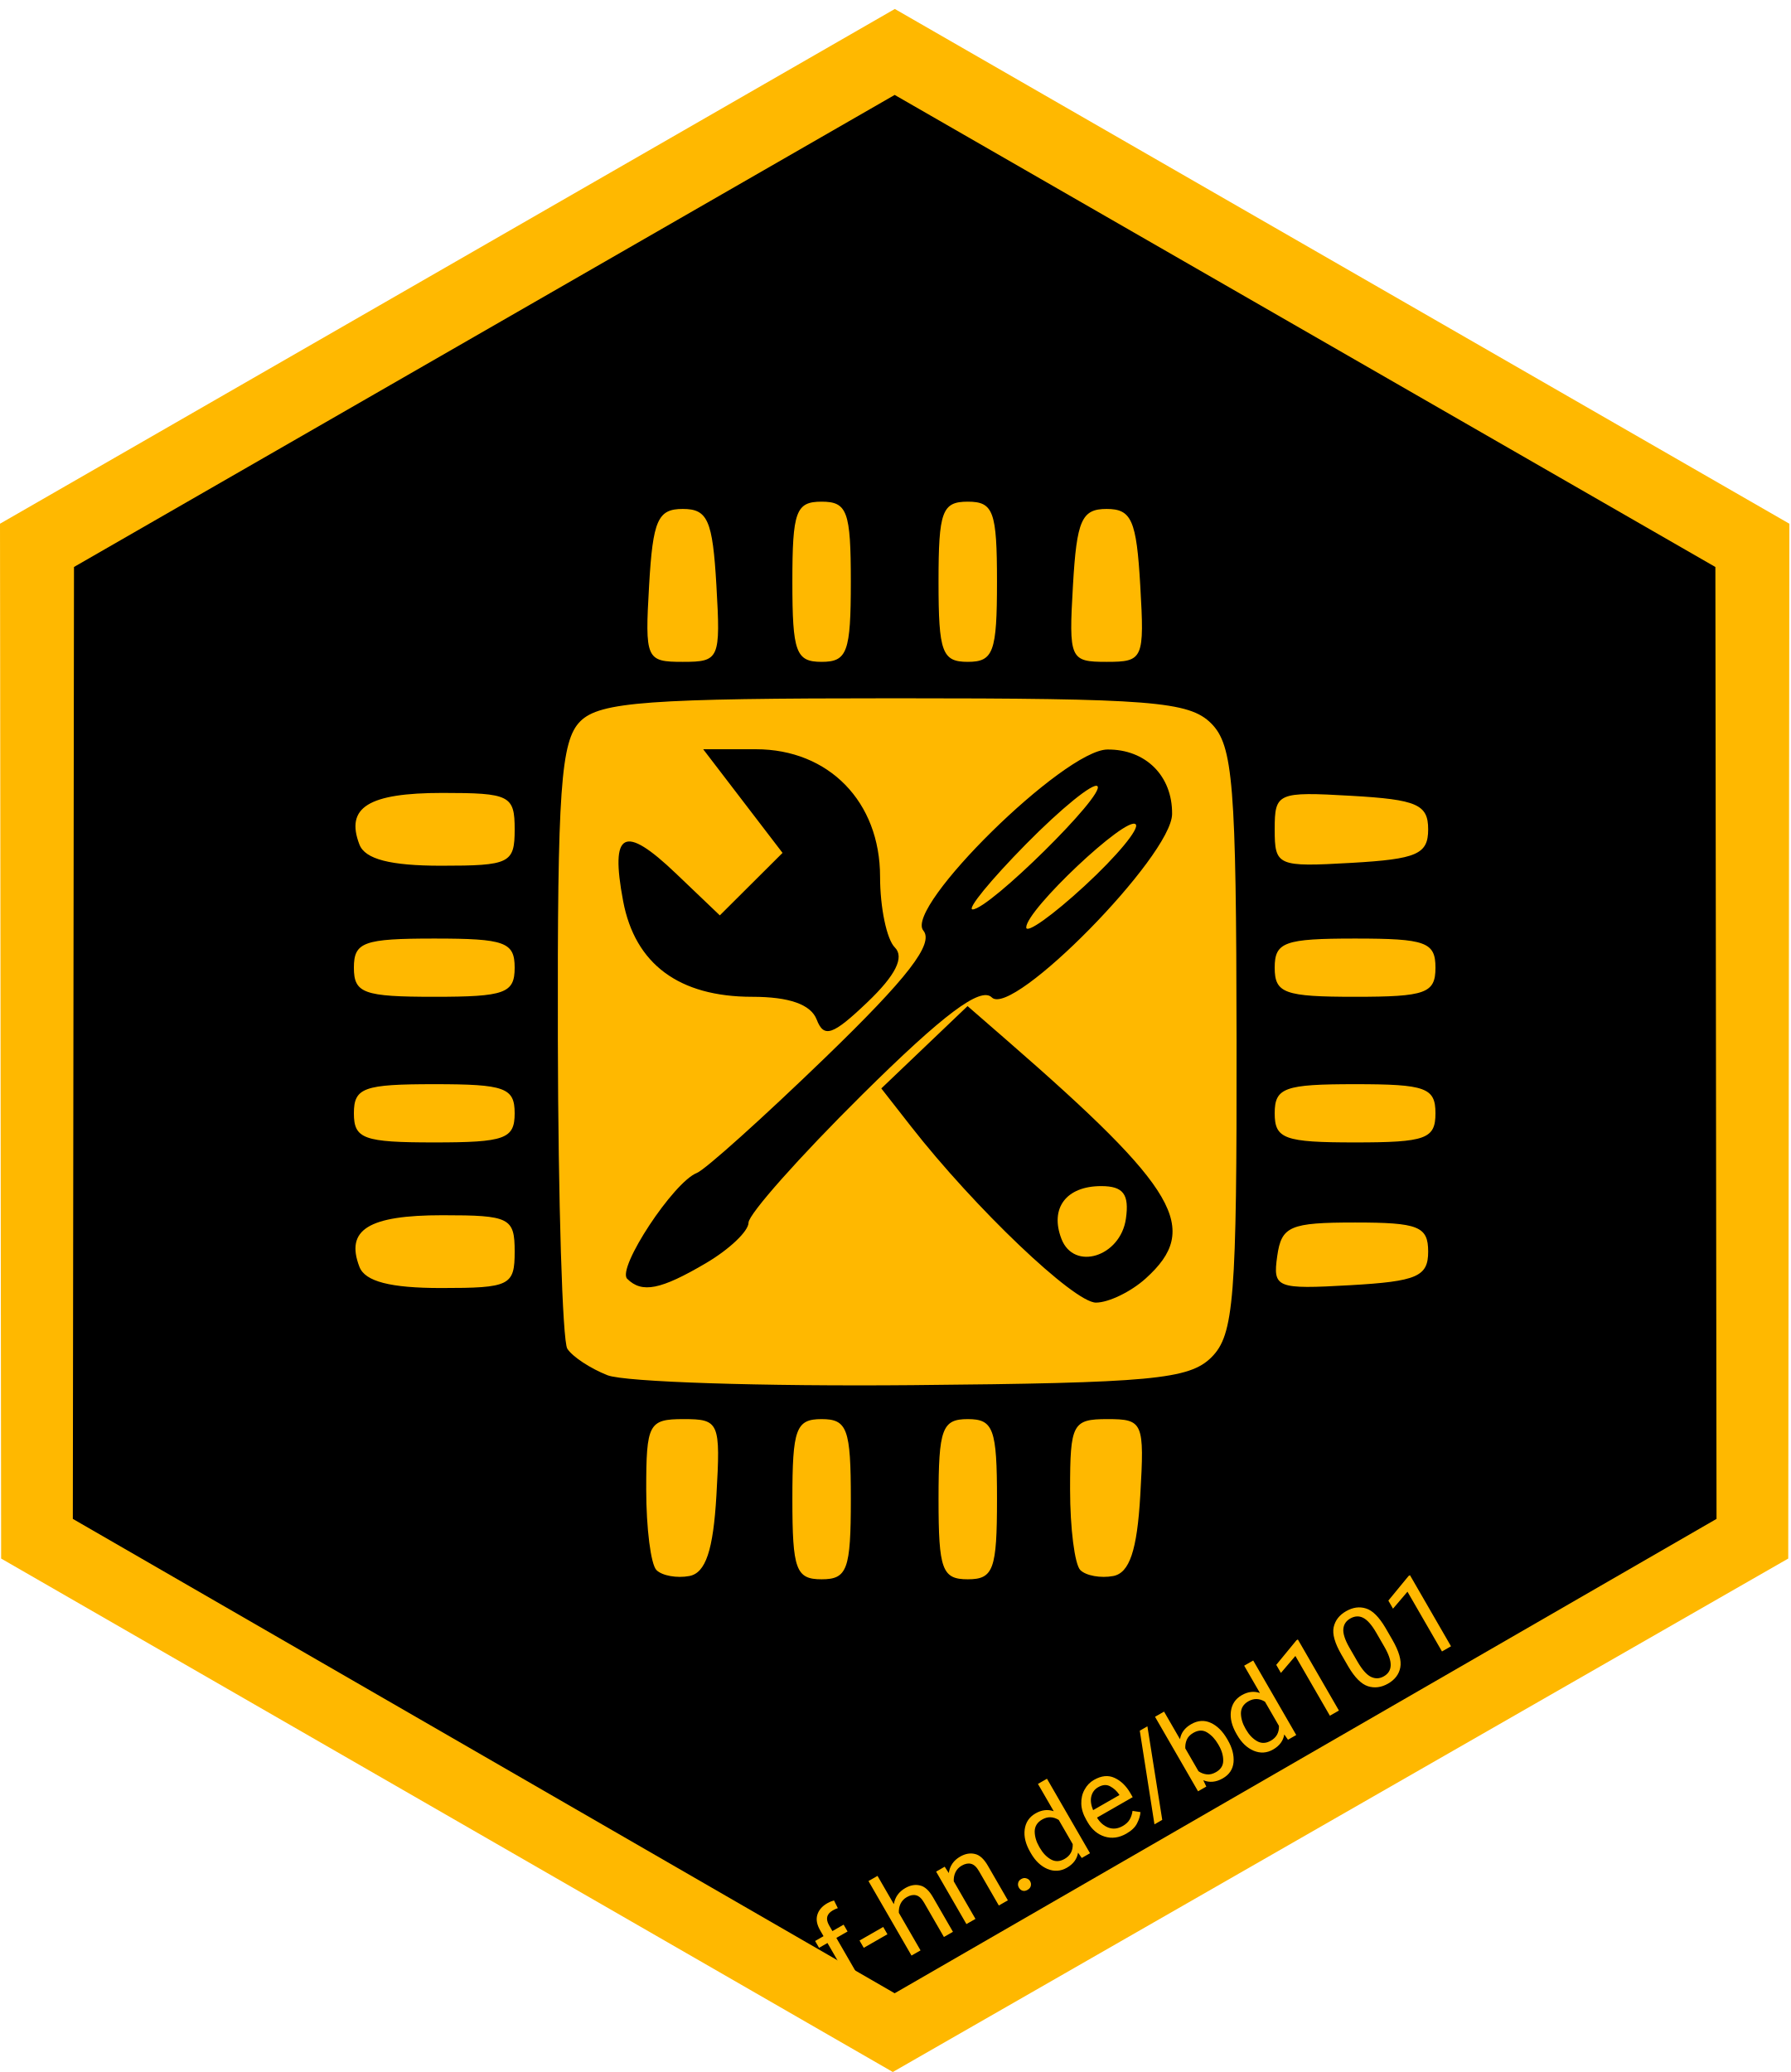
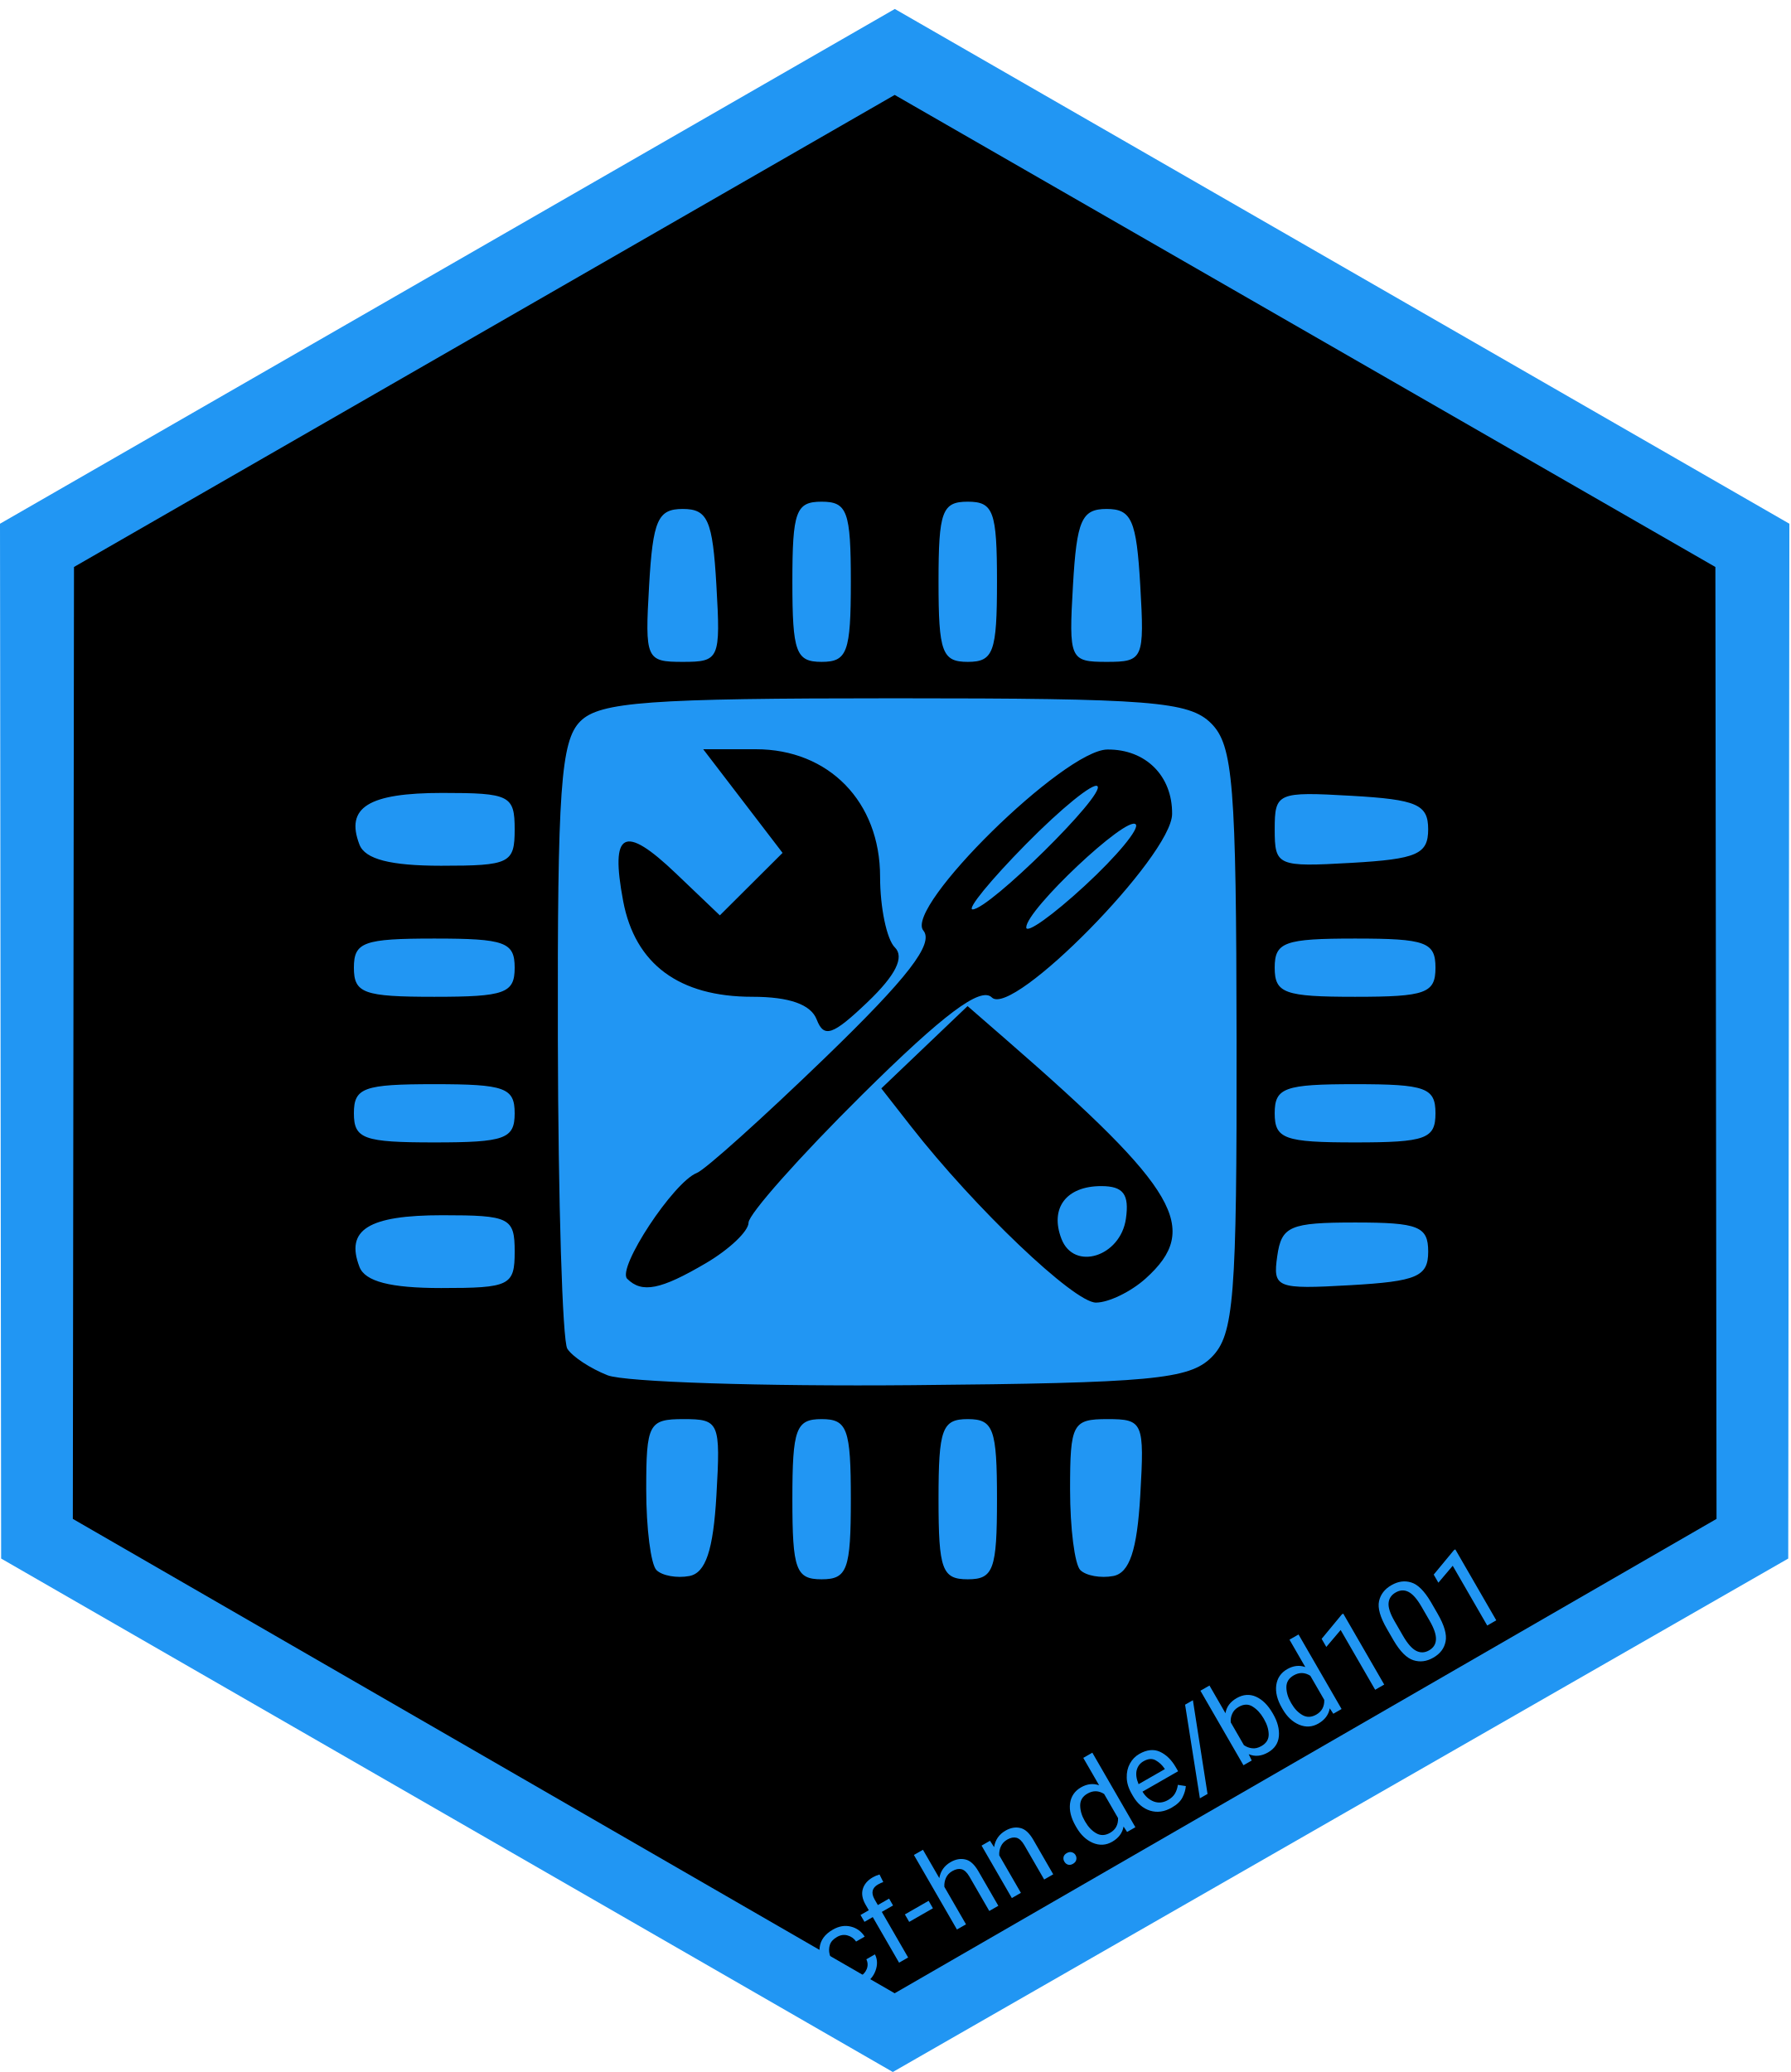
<svg xmlns="http://www.w3.org/2000/svg" width="4.39cm" height="5.08cm" viewBox="0 0 155.551 180" id="svg4532" version="1.1">
  <defs id="defs4534" />
  <g id="layer1" transform="translate(0,-872.3623)">
-     <g id="g5096" transform="matrix(0.9993512,0,0,0.9956698,-1.9349662e-8,873.0782)">
-       <path style="fill:#000000;stroke:#000000;stroke-width:0.604;stroke-miterlimit:4;stroke-dasharray:none" id="svg_2-25" d="m 77.358,3.818 c 0,0 -74.724,43.134 -74.925,43.134 0.201,0 1.004,84.253 0.803,84.253 0.201,0 74.925,45.15 74.724,45.15 0.201,0 74.121,-41.925 73.921,-41.925 0.201,0 1.406,-87.075 1.205,-87.075 0.201,0 -75.728,-43.537 -75.728,-43.537 z" />
-       <g transform="matrix(0.4017423,0,0,0.4031231,-1.36752,-7.472075)" style="stroke-width:1.501;stroke-miterlimit:4;stroke-dasharray:none" id="svgg-2">
-         <path id="path5-11" transform="translate(2.130536,18.10956)" d="M 194.898,0.584 1.273,111.996 1.52,335.969 c 192.945,111.129 0,0 192.945,111.129 193.754,-111.129 0,0 193.754,-111.129 l 0.246,-223.973 z m -0.029,18.604 177.586,102.172 0.248,206.025 c -177.84,102.672 0,0 -177.84,102.672 L 17.033,327.385 l 0.25,-206.029 z" style="fill:#ffb800;fill-rule:evenodd;stroke-width:1.501;stroke-miterlimit:4;stroke-dasharray:none" />
-       </g>
-       <path id="path4512" d="m 57.067,136.272 c -0.49,-0.49 -0.891,-3.654 -0.891,-7.032 0,-5.737 0.213,-6.141 3.243,-6.141 3.113,0 3.227,0.266 2.859,6.659 -0.277,4.794 -0.935,6.763 -2.352,7.032 -1.082,0.205 -2.369,-0.028 -2.859,-0.518 z m 11.815,-6.185 c 0,-6.141 0.308,-6.988 2.541,-6.988 2.233,0 2.541,0.847 2.541,6.988 0,6.141 -0.308,6.988 -2.541,6.988 -2.233,0 -2.541,-0.847 -2.541,-6.988 z m 12.706,0 c 0,-6.141 0.308,-6.988 2.541,-6.988 2.233,0 2.541,0.847 2.541,6.988 0,6.141 -0.308,6.988 -2.541,6.988 -2.233,0 -2.541,-0.847 -2.541,-6.988 z m 12.326,6.185 c -0.49,-0.49 -0.891,-3.654 -0.891,-7.032 0,-5.737 0.213,-6.141 3.243,-6.141 3.113,0 3.227,0.266 2.859,6.659 -0.277,4.794 -0.935,6.763 -2.352,7.032 -1.082,0.205 -2.369,-0.028 -2.859,-0.518 z M 52.812,119.272 c -1.501,-0.593 -3.074,-1.637 -3.496,-2.319 -0.422,-0.683 -0.792,-12.827 -0.822,-26.987 -0.046,-21.823 0.251,-26.051 1.953,-27.753 1.696,-1.696 5.943,-2.008 27.33,-2.007 22.24,8.1e-4 25.587,0.267 27.504,2.184 1.916,1.916 2.187,5.297 2.214,27.641 0.028,22.537 -0.222,25.713 -2.182,27.674 -1.931,1.933 -5.253,2.243 -25.994,2.43 -13.079,0.118 -25.007,-0.271 -26.508,-0.864 z m 46.781,-8.441 c 4.81,-4.353 2.832,-7.773 -11.979,-20.709 l -3.503,-3.059 -3.749,3.592 -3.749,3.592 2.576,3.308 c 5.543,7.119 14.179,15.379 16.08,15.379 1.1,0 3.046,-0.946 4.324,-2.103 z m -7.322,-3.46 c -1.028,-2.68 0.415,-4.602 3.456,-4.602 1.919,0 2.454,0.707 2.149,2.846 -0.474,3.321 -4.518,4.588 -5.605,1.756 z m -30.891,2.112 c 2.03,-1.199 3.69,-2.785 3.69,-3.524 0,-0.739 4.452,-5.77 9.893,-11.179 7.043,-7.001 10.286,-9.442 11.256,-8.472 1.793,1.793 15.636,-12.342 15.672,-16.003 0.033,-3.327 -2.302,-5.661 -5.628,-5.628 -3.757,0.037 -17.673,13.775 -15.998,15.794 0.946,1.139 -1.347,4.118 -8.539,11.097 -5.408,5.247 -10.424,9.77 -11.148,10.053 -2.03,0.791 -6.97,8.321 -6.058,9.233 1.288,1.287 2.91,0.963 6.86,-1.37 z m 27.831,-29.284 c 0,-1.535 8.725,-9.787 9.514,-8.998 0.362,0.362 -1.631,2.776 -4.428,5.364 -2.797,2.588 -5.086,4.223 -5.086,3.633 z m -0.026,-7.262 c 3.072,-3.13 5.869,-5.407 6.216,-5.061 0.72,0.72 -9.405,10.752 -10.852,10.752 -0.522,0 1.564,-2.561 4.636,-5.691 z m -11.401,9.003 c -0.703,-0.703 -1.279,-3.478 -1.279,-6.165 0,-6.538 -4.455,-11.123 -10.807,-11.123 l -4.569,0 3.449,4.522 3.449,4.522 -2.726,2.726 -2.726,2.726 -3.821,-3.661 c -4.516,-4.326 -5.729,-3.688 -4.585,2.411 1.033,5.504 4.862,8.354 11.224,8.354 3.215,0 5.095,0.666 5.601,1.984 0.63,1.64 1.395,1.378 4.415,-1.516 2.452,-2.349 3.233,-3.921 2.375,-4.78 z M 31.247,109.818 c -1.245,-3.244 0.777,-4.508 7.216,-4.508 5.849,0 6.278,0.217 6.278,3.176 0,2.967 -0.421,3.176 -6.393,3.176 -4.417,0 -6.612,-0.57 -7.101,-1.845 z m 79.783,-0.944 c 0.37,-2.612 1.102,-2.929 6.768,-2.929 5.506,0 6.353,0.339 6.353,2.541 0,2.175 -0.976,2.597 -6.768,2.929 -6.431,0.368 -6.747,0.241 -6.353,-2.541 z M 30.764,96.417 c 0,-2.233 0.847,-2.541 6.988,-2.541 6.141,0 6.988,0.308 6.988,2.541 0,2.233 -0.847,2.541 -6.988,2.541 -6.141,0 -6.988,-0.308 -6.988,-2.541 z m 80.046,0 c 0,-2.233 0.847,-2.541 6.988,-2.541 6.141,0 6.988,0.308 6.988,2.541 0,2.233 -0.847,2.541 -6.988,2.541 -6.141,0 -6.988,-0.308 -6.988,-2.541 z M 30.764,83.711 c 0,-2.233 0.847,-2.541 6.988,-2.541 6.141,0 6.988,0.308 6.988,2.541 0,2.233 -0.847,2.541 -6.988,2.541 -6.141,0 -6.988,-0.308 -6.988,-2.541 z m 80.046,0 c 0,-2.233 0.847,-2.541 6.988,-2.541 6.141,0 6.988,0.308 6.988,2.541 0,2.233 -0.847,2.541 -6.988,2.541 -6.141,0 -6.988,-0.308 -6.988,-2.541 z M 31.247,72.972 c -1.245,-3.244 0.777,-4.508 7.216,-4.508 5.849,0 6.278,0.217 6.278,3.176 0,2.967 -0.421,3.176 -6.393,3.176 -4.417,0 -6.612,-0.57 -7.101,-1.845 z m 79.563,-1.331 c 0,-3.194 0.233,-3.296 6.671,-2.925 5.695,0.328 6.67,0.755 6.67,2.925 0,2.17 -0.975,2.597 -6.67,2.925 -6.438,0.371 -6.671,0.269 -6.671,-2.925 z M 56.427,50.358 c 0.328,-5.695 0.755,-6.671 2.925,-6.671 2.17,0 2.597,0.975 2.925,6.671 0.371,6.438 0.269,6.67 -2.925,6.67 -3.194,0 -3.296,-0.233 -2.925,-6.67 z m 12.454,-0.318 c 0,-6.141 0.308,-6.988 2.541,-6.988 2.233,0 2.541,0.847 2.541,6.988 0,6.141 -0.308,6.988 -2.541,6.988 -2.233,0 -2.541,-0.847 -2.541,-6.988 z m 12.706,0 c 0,-6.141 0.308,-6.988 2.541,-6.988 2.233,0 2.541,0.847 2.541,6.988 0,6.141 -0.308,6.988 -2.541,6.988 -2.233,0 -2.541,-0.847 -2.541,-6.988 z m 11.686,0.318 c 0.328,-5.695 0.755,-6.671 2.925,-6.671 2.17,0 2.597,0.975 2.925,6.671 0.371,6.438 0.269,6.67 -2.925,6.67 -3.194,0 -3.296,-0.233 -2.925,-6.67 z" style="fill:#ffb800;fill-opacity:1;stroke-width:1.501;stroke-miterlimit:4;stroke-dasharray:none" />
-       <text transform="matrix(0.8667626,-0.4987211,0.498721,0.8667625,0,0)" id="text4514" y="186.785" x="21.874" style="font-style:normal;font-variant:normal;font-weight:normal;font-stretch:normal;font-size:17.5px;line-height:125%;font-family:sans-serif;-inkscape-font-specification:'sans-serif, Normal';text-align:center;letter-spacing:0px;word-spacing:0px;writing-mode:lr-tb;text-anchor:middle;fill:#000000;fill-opacity:1;stroke:none;stroke-width:1.501;stroke-linecap:butt;stroke-linejoin:miter;stroke-miterlimit:4;stroke-dasharray:none;stroke-opacity:1" xml:space="preserve">
-         <tspan style="font-style:normal;font-variant:normal;font-weight:normal;font-stretch:normal;font-size:10px;font-family:roboto;-inkscape-font-specification:roboto;fill:#ffb800;fill-opacity:1;stroke-width:1.501;stroke-miterlimit:4;stroke-dasharray:none" y="186.785" x="21.874" id="tspan4516">cf-hn.de/bd101</tspan>
-       </text>
+     <path d="m 77.308,876.88 c 0,0 -74.676,42.947 -74.876,42.947 0.201,0 1.004,83.888 0.803,83.888 0.201,0 74.876,44.954 74.676,44.954 0.201,0 74.073,-41.743 73.873,-41.743 0.201,0 1.405,-86.698 1.204,-86.698 0.201,0 -75.679,-43.349 -75.679,-43.349 z" id="svg_2-25" style="fill:#000000;stroke:#000000;stroke-width:0.602;stroke-miterlimit:4;stroke-dasharray:none" />
+     <g id="svgg-2" style="stroke-width:1.501;stroke-miterlimit:4;stroke-dasharray:none;fill:#2196f3;fill-opacity:1" transform="matrix(0.4014817,0,0,0.4013776,-1.366633,865.6385)">
+       <path style="fill:#2196f3;fill-rule:evenodd;stroke-width:1.501;stroke-miterlimit:4;stroke-dasharray:none;fill-opacity:1" d="M 194.898,0.584 1.273,111.996 1.52,335.969 c 192.945,111.129 0,0 192.945,111.129 193.754,-111.129 0,0 193.754,-111.129 l 0.246,-223.973 z m -0.029,18.604 177.586,102.172 0.248,206.025 c -177.84,102.672 0,0 -177.84,102.672 L 17.033,327.385 l 0.25,-206.029 z" transform="translate(2.130536,18.10956)" id="path5-11" />
    </g>
+     <path style="fill:#2196f3;fill-opacity:1;stroke-width:1.501;stroke-miterlimit:4;stroke-dasharray:none" d="m 57.03,1008.76 c -0.49,-0.488 -0.89,-3.639 -0.89,-7.002 0,-5.712 0.213,-6.114 3.241,-6.114 3.111,0 3.225,0.265 2.857,6.63 -0.276,4.773 -0.934,6.734 -2.35,7.002 -1.082,0.204 -2.367,-0.027 -2.857,-0.515 z m 11.807,-6.158 c 0,-6.115 0.308,-6.958 2.539,-6.958 2.232,0 2.54,0.843 2.54,6.958 0,6.114 -0.308,6.958 -2.54,6.958 -2.232,0 -2.539,-0.843 -2.539,-6.958 z m 12.697,0 c 0,-6.115 0.308,-6.958 2.54,-6.958 2.232,0 2.539,0.843 2.539,6.958 0,6.114 -0.308,6.958 -2.539,6.958 -2.232,0 -2.54,-0.843 -2.54,-6.958 z m 12.318,6.158 c -0.49,-0.488 -0.89,-3.639 -0.89,-7.002 0,-5.712 0.213,-6.114 3.241,-6.114 3.111,0 3.225,0.265 2.857,6.63 -0.276,4.773 -0.934,6.734 -2.35,7.002 -1.082,0.204 -2.367,-0.027 -2.857,-0.515 z M 52.778,991.834 c -1.5,-0.59 -3.072,-1.63 -3.494,-2.309 -0.422,-0.68 -0.791,-12.771 -0.821,-26.87 -0.046,-21.729 0.251,-25.939 1.952,-27.633 1.695,-1.689 5.939,-1.999 27.312,-1.998 22.226,8.1e-4 25.571,0.266 27.487,2.175 1.914,1.907 2.185,5.274 2.213,27.522 0.028,22.439 -0.222,25.602 -2.181,27.555 -1.93,1.924 -5.249,2.233 -25.977,2.419 -13.07,0.117 -24.991,-0.27 -26.491,-0.86 z m 46.751,-8.405 c 4.807,-4.334 2.83,-7.739 -11.971,-20.619 l -3.5,-3.046 -3.747,3.576 -3.747,3.576 2.574,3.294 c 5.539,7.089 14.17,15.312 16.07,15.312 1.099,0 3.044,-0.942 4.321,-2.094 z m -7.317,-3.445 c -1.028,-2.668 0.415,-4.582 3.454,-4.582 1.918,0 2.452,0.704 2.147,2.833 -0.474,3.307 -4.515,4.568 -5.601,1.748 z m -30.871,2.103 c 2.028,-1.194 3.688,-2.773 3.688,-3.509 0,-0.736 4.449,-5.745 9.886,-11.13 7.038,-6.971 10.279,-9.401 11.249,-8.435 1.792,1.786 15.626,-12.288 15.662,-15.934 0.033,-3.312 -2.3,-5.637 -5.625,-5.604 -3.755,0.037 -17.661,13.716 -15.987,15.725 0.945,1.134 -1.346,4.1 -8.534,11.049 -5.404,5.224 -10.417,9.728 -11.141,10.009 -2.029,0.788 -6.965,8.285 -6.054,9.193 1.287,1.282 2.908,0.959 6.856,-1.364 z m 27.813,-29.157 c 0,-1.529 8.719,-9.744 9.508,-8.959 0.362,0.36 -1.629,2.764 -4.425,5.341 -2.796,2.577 -5.083,4.205 -5.083,3.618 z m -0.026,-7.231 c 3.07,-3.116 5.865,-5.384 6.212,-5.039 0.719,0.717 -9.399,10.705 -10.845,10.705 -0.522,0 1.563,-2.55 4.633,-5.666 z m -11.393,8.964 c -0.703,-0.7 -1.278,-3.463 -1.278,-6.138 0,-6.51 -4.452,-11.075 -10.8,-11.075 l -4.566,0 3.447,4.502 3.447,4.502 -2.724,2.714 -2.724,2.714 -3.819,-3.645 c -4.513,-4.307 -5.725,-3.672 -4.582,2.4 1.032,5.48 4.859,8.318 11.217,8.318 3.213,0 5.092,0.663 5.597,1.976 0.629,1.633 1.394,1.372 4.413,-1.51 2.45,-2.339 3.231,-3.905 2.374,-4.759 z m -46.507,27.757 c -1.244,-3.23 0.777,-4.488 7.211,-4.488 5.846,0 6.274,0.216 6.274,3.163 0,2.954 -0.421,3.163 -6.389,3.163 -4.414,0 -6.607,-0.568 -7.096,-1.837 z m 79.732,-0.94 c 0.37,-2.601 1.101,-2.916 6.764,-2.916 5.502,0 6.349,0.337 6.349,2.53 0,2.165 -0.976,2.586 -6.764,2.916 -6.426,0.367 -6.743,0.24 -6.349,-2.53 z M 30.744,969.077 c 0,-2.223 0.846,-2.53 6.984,-2.53 6.137,0 6.984,0.307 6.984,2.53 0,2.223 -0.847,2.53 -6.984,2.53 -6.137,0 -6.984,-0.307 -6.984,-2.53 z m 79.994,0 c 0,-2.223 0.847,-2.53 6.984,-2.53 6.137,0 6.984,0.307 6.984,2.53 0,2.223 -0.846,2.53 -6.984,2.53 -6.137,0 -6.984,-0.307 -6.984,-2.53 z M 30.744,956.427 c 0,-2.223 0.846,-2.53 6.984,-2.53 6.137,0 6.984,0.307 6.984,2.53 0,2.223 -0.847,2.53 -6.984,2.53 -6.137,0 -6.984,-0.307 -6.984,-2.53 z m 79.994,0 c 0,-2.223 0.847,-2.53 6.984,-2.53 6.137,0 6.984,0.307 6.984,2.53 0,2.223 -0.846,2.53 -6.984,2.53 -6.137,0 -6.984,-0.307 -6.984,-2.53 z M 31.227,945.734 c -1.244,-3.23 0.777,-4.488 7.211,-4.488 5.846,0 6.274,0.216 6.274,3.163 0,2.954 -0.421,3.163 -6.389,3.163 -4.414,0 -6.607,-0.568 -7.096,-1.837 z m 79.512,-1.326 c 0,-3.18 0.233,-3.282 6.666,-2.913 5.692,0.326 6.666,0.752 6.666,2.913 0,2.16 -0.974,2.586 -6.666,2.913 -6.434,0.369 -6.666,0.267 -6.666,-2.913 z M 56.391,923.219 c 0.328,-5.671 0.755,-6.642 2.923,-6.642 2.168,0 2.596,0.971 2.923,6.642 0.37,6.41 0.268,6.642 -2.923,6.642 -3.192,0 -3.294,-0.232 -2.923,-6.642 z m 12.446,-0.316 c 0,-6.115 0.308,-6.958 2.539,-6.958 2.232,0 2.54,0.843 2.54,6.958 0,6.115 -0.308,6.958 -2.54,6.958 -2.232,0 -2.539,-0.843 -2.539,-6.958 z m 12.697,0 c 0,-6.115 0.308,-6.958 2.54,-6.958 2.232,0 2.539,0.843 2.539,6.958 0,6.115 -0.308,6.958 -2.539,6.958 -2.232,0 -2.54,-0.843 -2.54,-6.958 z m 11.679,0.316 c 0.328,-5.671 0.755,-6.642 2.923,-6.642 2.168,0 2.596,0.971 2.923,6.642 0.37,6.41 0.268,6.642 -2.923,6.642 -3.192,0 -3.294,-0.232 -2.923,-6.642 z" id="path4512" />
+     <text xml:space="preserve" style="font-style:normal;font-variant:normal;font-weight:normal;font-stretch:normal;font-size:17.456px;line-height:125%;font-family:sans-serif;-inkscape-font-specification:'sans-serif, Normal';text-align:center;letter-spacing:0px;word-spacing:0px;writing-mode:lr-tb;text-anchor:middle;fill:#2196f3;fill-opacity:1;stroke:none;stroke-width:1.501;stroke-linecap:butt;stroke-linejoin:miter;stroke-miterlimit:4;stroke-dasharray:none;stroke-opacity:1;" x="-414.407" y="944.469" id="text4514" transform="matrix(0.8683635,-0.4978016,0.4996422,0.8651646,0,0)">
+       <tspan id="tspan4516" x="-414.407" y="944.469" style="font-style:normal;font-variant:normal;font-weight:normal;font-stretch:normal;font-size:9.975px;font-family:roboto;-inkscape-font-specification:roboto;fill:#2196f3;fill-opacity:1;stroke-width:1.501;stroke-miterlimit:4;stroke-dasharray:none;">cf-hn.de/bd101</tspan>
+     </text>
  </g>
</svg>
